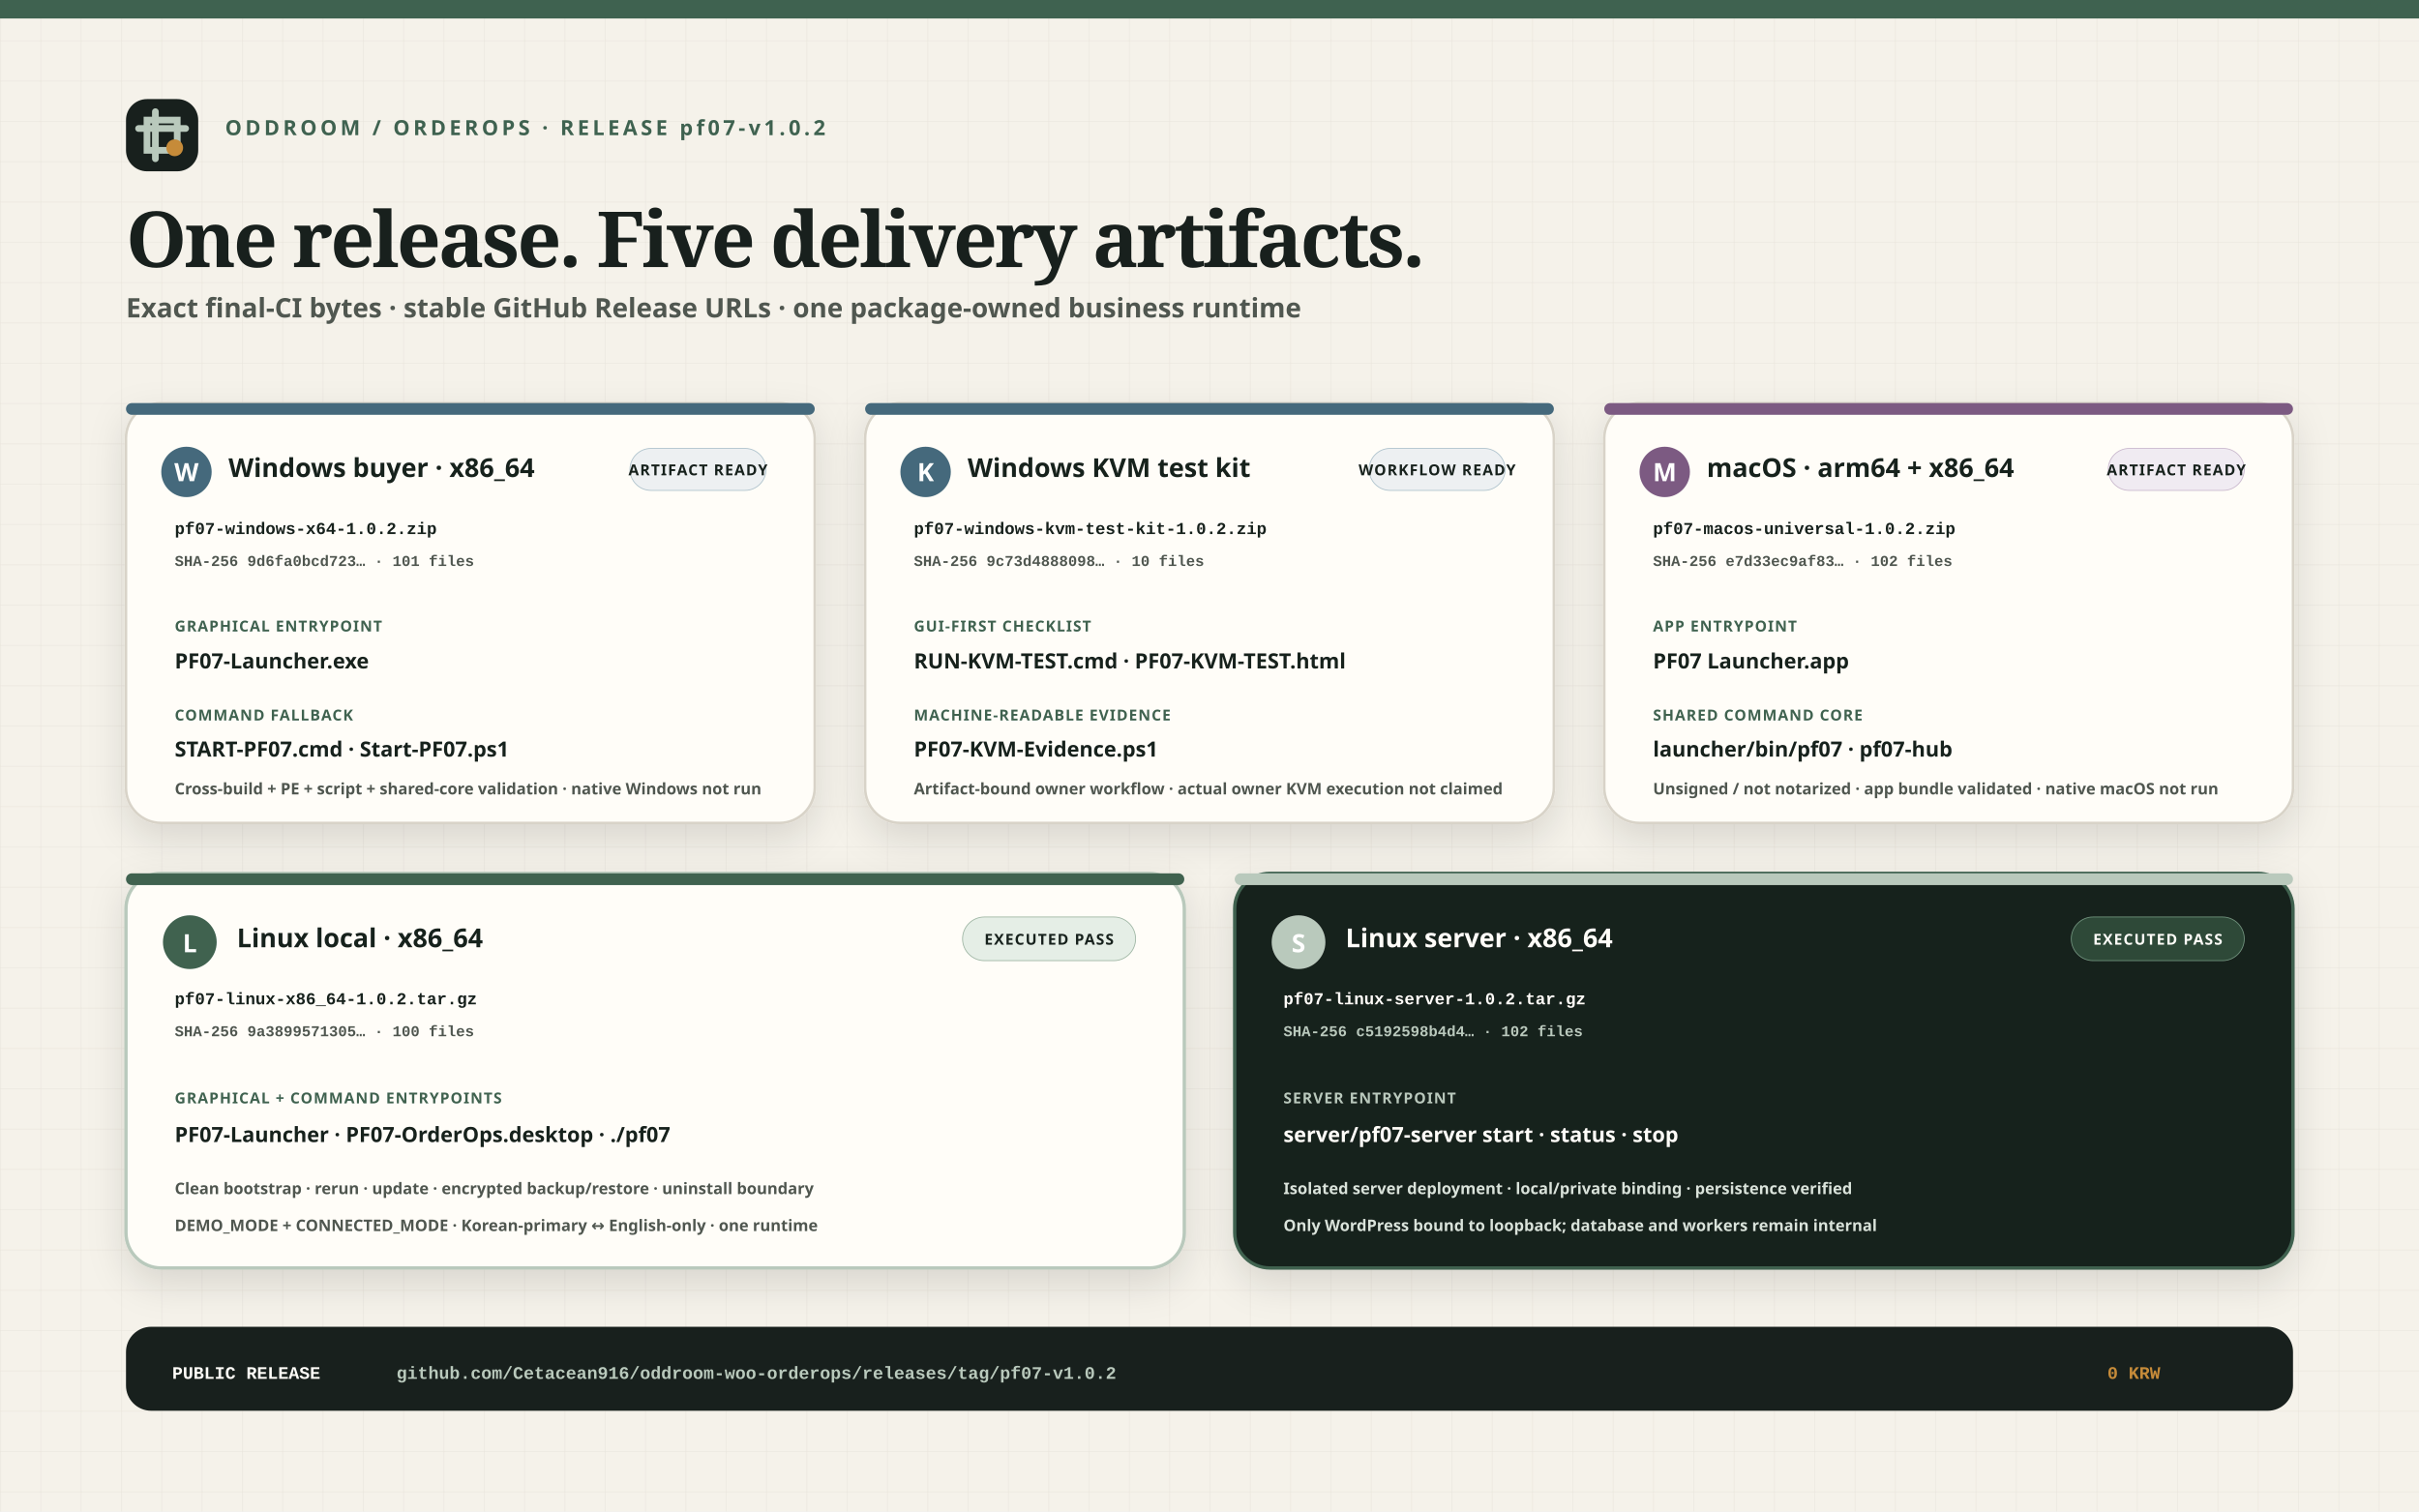
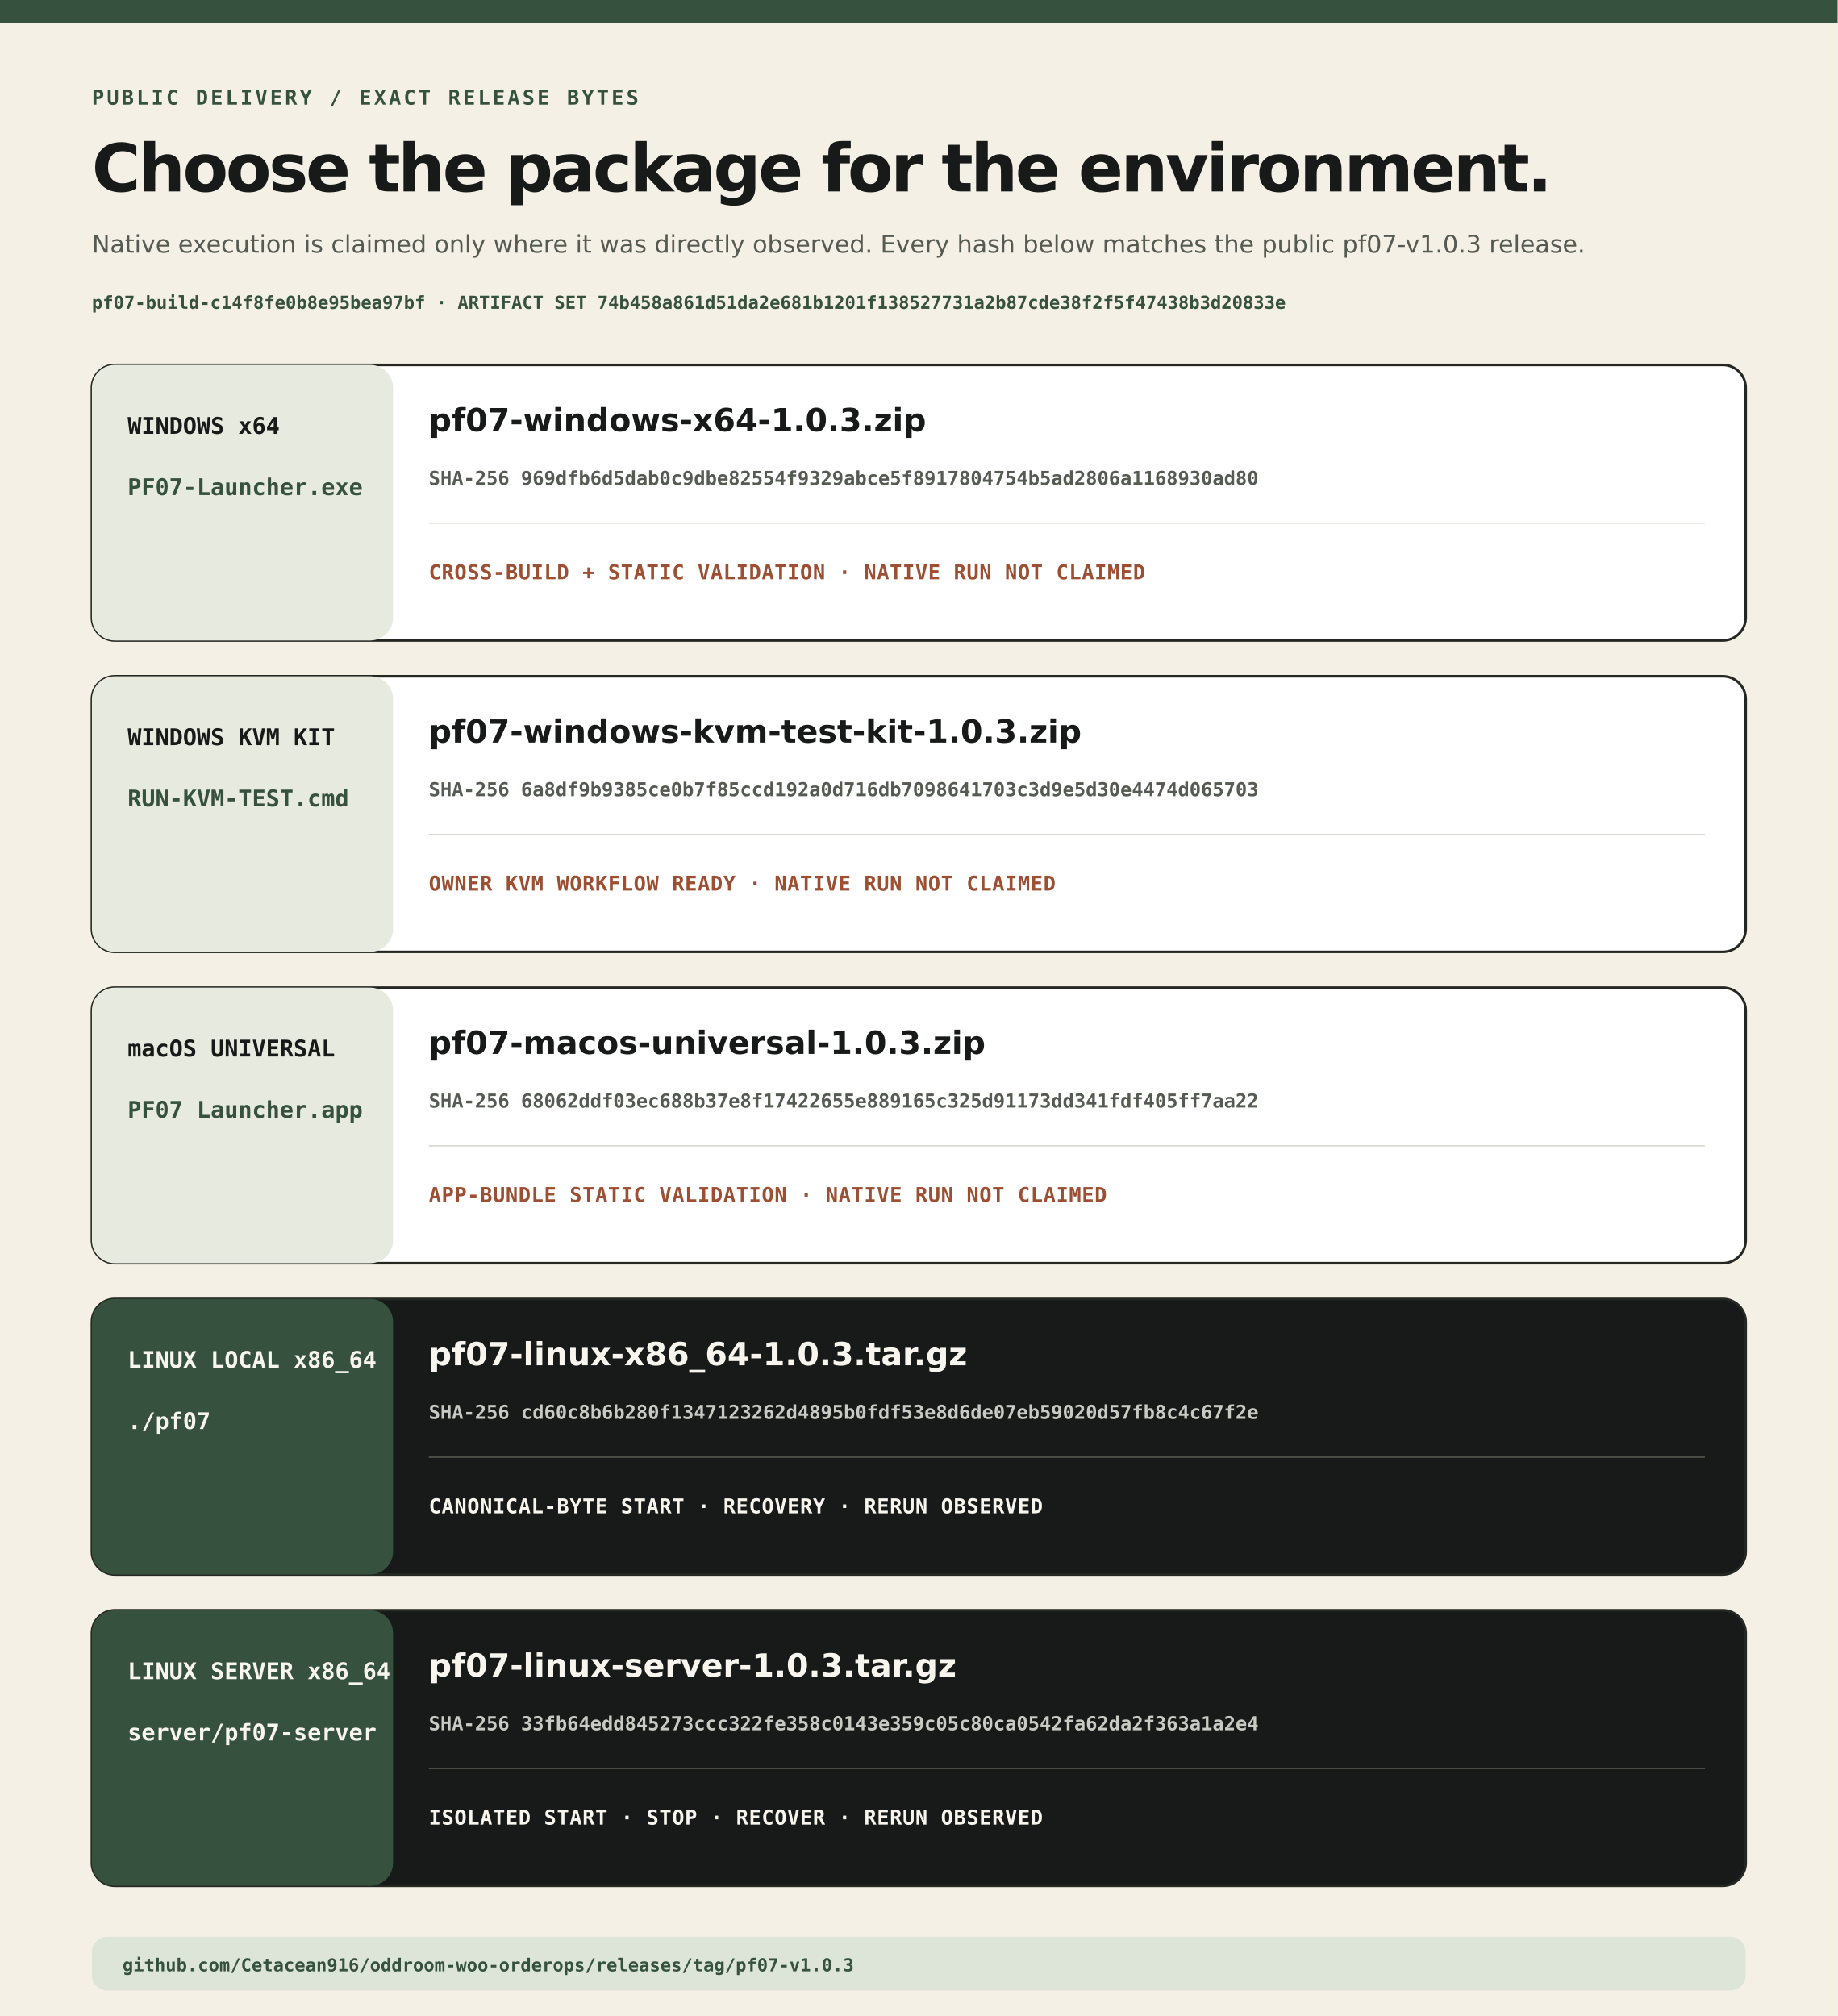
- <svg xmlns="http://www.w3.org/2000/svg" width="2880" height="1800" viewBox="0 0 2880 1800" role="img" aria-labelledby="title desc">
-   <defs>
-     <pattern id="grid" width="48" height="48" patternUnits="userSpaceOnUse">
-       <path d="M48 0H0V48" fill="none" stroke="#d8d3c8" stroke-width="1" opacity=".5" />
-     </pattern>
-     <filter id="shadow" x="-20%" y="-20%" width="140%" height="160%">
-       <feDropShadow dx="0" dy="18" stdDeviation="22" flood-color="#17201d" flood-opacity=".12" />
-     </filter>
-     <style>
-       @font-face{font-family:"PF07 Pretendard";src:url("../../../../../fonts/PretendardVariable.woff2") format("woff2");font-weight:45 920;font-style:normal;font-display:block}
-       @font-face{font-family:"PF07 Noto Serif KR";src:url("../../../../../fonts/NotoSerifKR-Variable-PF07Subset.woff2") format("woff2");font-weight:200 900;font-style:normal;font-display:block}
-       text{font-family:"PF07 Pretendard","Pretendard Variable",sans-serif;fill:#18201d}.eyebrow{font-size:25px;font-weight:800;letter-spacing:4px;fill:#3f6250}.title{font-family:"PF07 Noto Serif KR","Noto Serif KR",serif;font-size:92px;font-weight:800;letter-spacing:-3px}.subtitle{font-size:32px;font-weight:600;fill:#505750}.platform{font-size:31px;font-weight:800}.state{font-size:18px;font-weight:800;letter-spacing:1.3px}.file{font-family:"SFMono-Regular","Cascadia Mono","Liberation Mono",monospace;font-size:20px;font-weight:700}.meta{font-family:"SFMono-Regular","Cascadia Mono","Liberation Mono",monospace;font-size:18px;font-weight:600;fill:#505750}.label{font-size:18px;font-weight:800;letter-spacing:1.2px;fill:#3f6250}.entry{font-size:25px;font-weight:750}.boundary{font-size:19px;font-weight:650;fill:#505750}.footer{font-family:"SFMono-Regular","Cascadia Mono","Liberation Mono",monospace;font-size:21px;font-weight:700}.check{font-size:30px;font-weight:900;fill:#fff}.light{fill:#fffdf8}.light-muted{fill:#d9e3da}.sage-text{fill:#b9c9bc}.amber-text{fill:#c68b39}
-     </style>
-   </defs>
-   <rect width="2880" height="1800" fill="#f5f2ea" />
-   <rect width="2880" height="1800" fill="url(#grid)" />
-   <rect width="2880" height="22" fill="#3f6250" />
-   <g transform="translate(150 118)">
-     <rect width="86" height="86" rx="25" fill="#18201d" />
-     <path d="M25 25h36v36H25zM35 15v56M15 35h56" fill="none" stroke="#b9c9bc" stroke-width="8" stroke-linecap="round" />
-     <circle cx="58" cy="58" r="10" fill="#c68b39" />
+ <svg xmlns="http://www.w3.org/2000/svg" width="1440" height="1580" viewBox="0 0 1440 1580" role="img" aria-labelledby="title desc">
+   <style>
+     text{font-family:"DejaVu Sans","Noto Sans KR",Arial,sans-serif;fill:#171a18}
+     .eyebrow{font:700 16px "DejaVu Sans Mono",monospace;letter-spacing:2px;fill:#36513d}
+     .title{font-size:52px;font-weight:800;letter-spacing:-2px}
+     .subtitle{font-size:19px;fill:#555a52}
+     .platform{font:800 18px "DejaVu Sans Mono",monospace}.entry{font:700 18px "DejaVu Sans Mono",monospace;fill:#36513d}
+     .file{font-size:25px;font-weight:800}.hash{font:600 15px "DejaVu Sans Mono",monospace;fill:#555a52}
+     .boundary{font:750 16px "DejaVu Sans Mono",monospace;letter-spacing:.4px;fill:#9c4f32}
+     .light{fill:#f7f5ee}.light-muted{fill:#c8cbc3}.footer{font:650 14px "DejaVu Sans Mono",monospace;fill:#36513d}
+   </style>
+   <rect width="1440" height="1580" fill="#f4f0e6" />
+   <path d="M0 0h1440v18H0z" fill="#36513d" />
+   <text x="72" y="82" class="eyebrow">PUBLIC DELIVERY / EXACT RELEASE BYTES</text>
+   <text x="72" y="150" class="title">Choose the package for the environment.</text>
+   <text x="72" y="198" class="subtitle">Native execution is claimed only where it was directly observed. Every hash below matches the public pf07-v1.0.3 release.</text>
+   <text x="72" y="242" class="footer">pf07-build-c14f8fe0b8e95bea97bf · ARTIFACT SET 74b458a861d51da2e681b1201f138527731a2b87cde38f2f5f47438b3d20833e</text>
+   <g transform="translate(72 286)">
+     <rect width="1296" height="216" rx="18" fill="#ffffff" stroke="#252822" stroke-width="2" />
+     <rect width="236" height="216" rx="18" fill="#e6eadf" />
+     <text x="28" y="54" class="platform">WINDOWS x64</text>
+     <text x="28" y="102" class="entry">PF07-Launcher.exe</text>
+     <text x="264" y="52" class="file">pf07-windows-x64-1.0.3.zip</text>
+     <text x="264" y="94" class="hash">SHA-256 969dfb6d5dab0c9dbe82554f9329abce5f8917804754b5ad2806a1168930ad80</text>
+     <line x1="264" y1="124" x2="1264" y2="124" stroke="#d6d8d0" />
+     <text x="264" y="168" class="boundary">CROSS-BUILD + STATIC VALIDATION · NATIVE RUN NOT CLAIMED</text>
  </g>
-   <text x="268" y="161" class="eyebrow">ODDROOM / ORDEROPS · RELEASE pf07-v1.0.2</text>
-   <text x="150" y="318" class="title">One release. Five delivery artifacts.</text>
-   <text x="150" y="378" class="subtitle">Exact final-CI bytes · stable GitHub Release URLs · one package-owned business runtime</text>
-   <g transform="translate(150 480)" filter="url(#shadow)">
-     <rect width="820" height="500" rx="42" fill="#fffdf8" stroke="#d8d3c8" stroke-width="3" />
-     <rect width="820" height="14" rx="7" fill="#45697b" />
-     <circle cx="72" cy="82" r="30" fill="#45697b" />
-     <text x="72" y="93" text-anchor="middle" class="check">W</text>
-     <text x="122" y="88" class="platform">Windows buyer · x86_64</text>
-     <rect x="600" y="54" width="162" height="50" rx="25" fill="#edf0f2" stroke="#aec2cc" />
-     <text x="681" y="86" text-anchor="middle" class="state" fill="#45697b">ARTIFACT READY</text>
-     <text x="58" y="156" class="file">pf07-windows-x64-1.0.2.zip</text>
-     <text x="58" y="194" class="meta">SHA-256 9d6fa0bcd723… · 101 files</text>
-     <text x="58" y="272" class="label">GRAPHICAL ENTRYPOINT</text>
-     <text x="58" y="316" class="entry">PF07-Launcher.exe</text>
-     <text x="58" y="378" class="label">COMMAND FALLBACK</text>
-     <text x="58" y="421" class="entry">START-PF07.cmd · Start-PF07.ps1</text>
-     <text x="58" y="466" class="boundary">Cross-build + PE + script + shared-core validation · native Windows not run</text>
+   <g transform="translate(72 530)">
+     <rect width="1296" height="216" rx="18" fill="#ffffff" stroke="#252822" stroke-width="2" />
+     <rect width="236" height="216" rx="18" fill="#e6eadf" />
+     <text x="28" y="54" class="platform">WINDOWS KVM KIT</text>
+     <text x="28" y="102" class="entry">RUN-KVM-TEST.cmd</text>
+     <text x="264" y="52" class="file">pf07-windows-kvm-test-kit-1.0.3.zip</text>
+     <text x="264" y="94" class="hash">SHA-256 6a8df9b9385ce0b7f85ccd192a0d716db7098641703c3d9e5d30e4474d065703</text>
+     <line x1="264" y1="124" x2="1264" y2="124" stroke="#d6d8d0" />
+     <text x="264" y="168" class="boundary">OWNER KVM WORKFLOW READY · NATIVE RUN NOT CLAIMED</text>
  </g>
-   <g transform="translate(1030 480)" filter="url(#shadow)">
-     <rect width="820" height="500" rx="42" fill="#fffdf8" stroke="#d8d3c8" stroke-width="3" />
-     <rect width="820" height="14" rx="7" fill="#45697b" />
-     <circle cx="72" cy="82" r="30" fill="#45697b" />
-     <text x="72" y="93" text-anchor="middle" class="check">K</text>
-     <text x="122" y="88" class="platform">Windows KVM test kit</text>
-     <rect x="600" y="54" width="162" height="50" rx="25" fill="#edf0f2" stroke="#aec2cc" />
-     <text x="681" y="86" text-anchor="middle" class="state" fill="#45697b">WORKFLOW READY</text>
-     <text x="58" y="156" class="file">pf07-windows-kvm-test-kit-1.0.2.zip</text>
-     <text x="58" y="194" class="meta">SHA-256 9c73d4888098… · 10 files</text>
-     <text x="58" y="272" class="label">GUI-FIRST CHECKLIST</text>
-     <text x="58" y="316" class="entry">RUN-KVM-TEST.cmd · PF07-KVM-TEST.html</text>
-     <text x="58" y="378" class="label">MACHINE-READABLE EVIDENCE</text>
-     <text x="58" y="421" class="entry">PF07-KVM-Evidence.ps1</text>
-     <text x="58" y="466" class="boundary">Artifact-bound owner workflow · actual owner KVM execution not claimed</text>
+   <g transform="translate(72 774)">
+     <rect width="1296" height="216" rx="18" fill="#ffffff" stroke="#252822" stroke-width="2" />
+     <rect width="236" height="216" rx="18" fill="#e6eadf" />
+     <text x="28" y="54" class="platform">macOS UNIVERSAL</text>
+     <text x="28" y="102" class="entry">PF07 Launcher.app</text>
+     <text x="264" y="52" class="file">pf07-macos-universal-1.0.3.zip</text>
+     <text x="264" y="94" class="hash">SHA-256 68062ddf03ec688b37e8f17422655e889165c325d91173dd341fdf405ff7aa22</text>
+     <line x1="264" y1="124" x2="1264" y2="124" stroke="#d6d8d0" />
+     <text x="264" y="168" class="boundary">APP-BUNDLE STATIC VALIDATION · NATIVE RUN NOT CLAIMED</text>
  </g>
-   <g transform="translate(1910 480)" filter="url(#shadow)">
-     <rect width="820" height="500" rx="42" fill="#fffdf8" stroke="#d8d3c8" stroke-width="3" />
-     <rect width="820" height="14" rx="7" fill="#7b5a82" />
-     <circle cx="72" cy="82" r="30" fill="#7b5a82" />
-     <text x="72" y="93" text-anchor="middle" class="check">M</text>
-     <text x="122" y="88" class="platform">macOS · arm64 + x86_64</text>
-     <rect x="600" y="54" width="162" height="50" rx="25" fill="#f0ebf2" stroke="#c9b8cd" />
-     <text x="681" y="86" text-anchor="middle" class="state" fill="#6a4872">ARTIFACT READY</text>
-     <text x="58" y="156" class="file">pf07-macos-universal-1.0.2.zip</text>
-     <text x="58" y="194" class="meta">SHA-256 e7d33ec9af83… · 102 files</text>
-     <text x="58" y="272" class="label">APP ENTRYPOINT</text>
-     <text x="58" y="316" class="entry">PF07 Launcher.app</text>
-     <text x="58" y="378" class="label">SHARED COMMAND CORE</text>
-     <text x="58" y="421" class="entry">launcher/bin/pf07 · pf07-hub</text>
-     <text x="58" y="466" class="boundary">Unsigned / not notarized · app bundle validated · native macOS not run</text>
+   <g transform="translate(72 1018)">
+     <rect width="1296" height="216" rx="18" fill="#171a18" stroke="#252822" stroke-width="2" />
+     <rect width="236" height="216" rx="18" fill="#36513d" />
+     <text x="28" y="54" class="platform light">LINUX LOCAL x86_64</text>
+     <text x="28" y="102" class="entry light">./pf07</text>
+     <text x="264" y="52" class="file light">pf07-linux-x86_64-1.0.3.tar.gz</text>
+     <text x="264" y="94" class="hash light-muted">SHA-256 cd60c8b6b280f1347123262d4895b0fdf53e8d6de07eb59020d57fb8c4c67f2e</text>
+     <line x1="264" y1="124" x2="1264" y2="124" stroke="#52574e" />
+     <text x="264" y="168" class="boundary light">CANONICAL-BYTE START · RECOVERY · RERUN OBSERVED</text>
  </g>
-   <g transform="translate(150 1040)" filter="url(#shadow)">
-     <rect width="1260" height="470" rx="42" fill="#fffdf8" stroke="#b9c9bc" stroke-width="4" />
-     <rect width="1260" height="14" rx="7" fill="#3f6250" />
-     <circle cx="76" cy="82" r="32" fill="#3f6250" />
-     <text x="76" y="94" text-anchor="middle" class="check">L</text>
-     <text x="132" y="88" class="platform">Linux local · x86_64</text>
-     <rect x="996" y="52" width="206" height="52" rx="26" fill="#e5eee6" stroke="#9fb6a4" />
-     <text x="1099" y="85" text-anchor="middle" class="state" fill="#31523f">EXECUTED PASS</text>
-     <text x="58" y="156" class="file">pf07-linux-x86_64-1.0.2.tar.gz</text>
-     <text x="58" y="194" class="meta">SHA-256 9a3899571305… · 100 files</text>
-     <text x="58" y="274" class="label">GRAPHICAL + COMMAND ENTRYPOINTS</text>
-     <text x="58" y="320" class="entry">PF07-Launcher · PF07-OrderOps.desktop · ./pf07</text>
-     <text x="58" y="382" class="boundary">Clean bootstrap · rerun · update · encrypted backup/restore · uninstall boundary</text>
-     <text x="58" y="426" class="boundary">DEMO_MODE + CONNECTED_MODE · Korean-primary ↔ English-only · one runtime</text>
+   <g transform="translate(72 1262)">
+     <rect width="1296" height="216" rx="18" fill="#171a18" stroke="#252822" stroke-width="2" />
+     <rect width="236" height="216" rx="18" fill="#36513d" />
+     <text x="28" y="54" class="platform light">LINUX SERVER x86_64</text>
+     <text x="28" y="102" class="entry light">server/pf07-server</text>
+     <text x="264" y="52" class="file light">pf07-linux-server-1.0.3.tar.gz</text>
+     <text x="264" y="94" class="hash light-muted">SHA-256 33fb64edd845273ccc322fe358c0143e359c05c80ca0542fa62da2f363a1a2e4</text>
+     <line x1="264" y1="124" x2="1264" y2="124" stroke="#52574e" />
+     <text x="264" y="168" class="boundary light">ISOLATED START · STOP · RECOVER · RERUN OBSERVED</text>
  </g>
-   <g transform="translate(1470 1040)" filter="url(#shadow)">
-     <rect width="1260" height="470" rx="42" fill="#18201d" stroke="#3f6250" stroke-width="4" />
-     <rect width="1260" height="14" rx="7" fill="#b9c9bc" />
-     <circle cx="76" cy="82" r="32" fill="#b9c9bc" />
-     <text x="76" y="94" text-anchor="middle" class="check" fill="#18201d">S</text>
-     <text x="132" y="88" class="platform light">Linux server · x86_64</text>
-     <rect x="996" y="52" width="206" height="52" rx="26" fill="#2d4939" stroke="#6f927b" />
-     <text x="1099" y="85" text-anchor="middle" class="state light">EXECUTED PASS</text>
-     <text x="58" y="156" class="file light">pf07-linux-server-1.0.2.tar.gz</text>
-     <text x="58" y="194" class="meta sage-text">SHA-256 c5192598b4d4… · 102 files</text>
-     <text x="58" y="274" class="label sage-text">SERVER ENTRYPOINT</text>
-     <text x="58" y="320" class="entry light">server/pf07-server start · status · stop</text>
-     <text x="58" y="382" class="boundary light-muted">Isolated server deployment · local/private binding · persistence verified</text>
-     <text x="58" y="426" class="boundary light-muted">Only WordPress bound to loopback; database and workers remain internal</text>
-   </g>
-   <rect x="150" y="1580" width="2580" height="100" rx="30" fill="#18201d" />
-   <text x="205" y="1642" class="footer light">PUBLIC RELEASE</text>
-   <text x="472" y="1642" class="footer sage-text">github.com/Cetacean916/oddroom-woo-orderops/releases/tag/pf07-v1.0.2</text>
-   <text x="2572" y="1642" text-anchor="end" class="footer amber-text">0 KRW</text>
+   <rect x="72" y="1518" width="1296" height="42" rx="12" fill="#dce5d8" />
+   <text x="96" y="1545" class="footer">github.com/Cetacean916/oddroom-woo-orderops/releases/tag/pf07-v1.0.3</text>
</svg>
